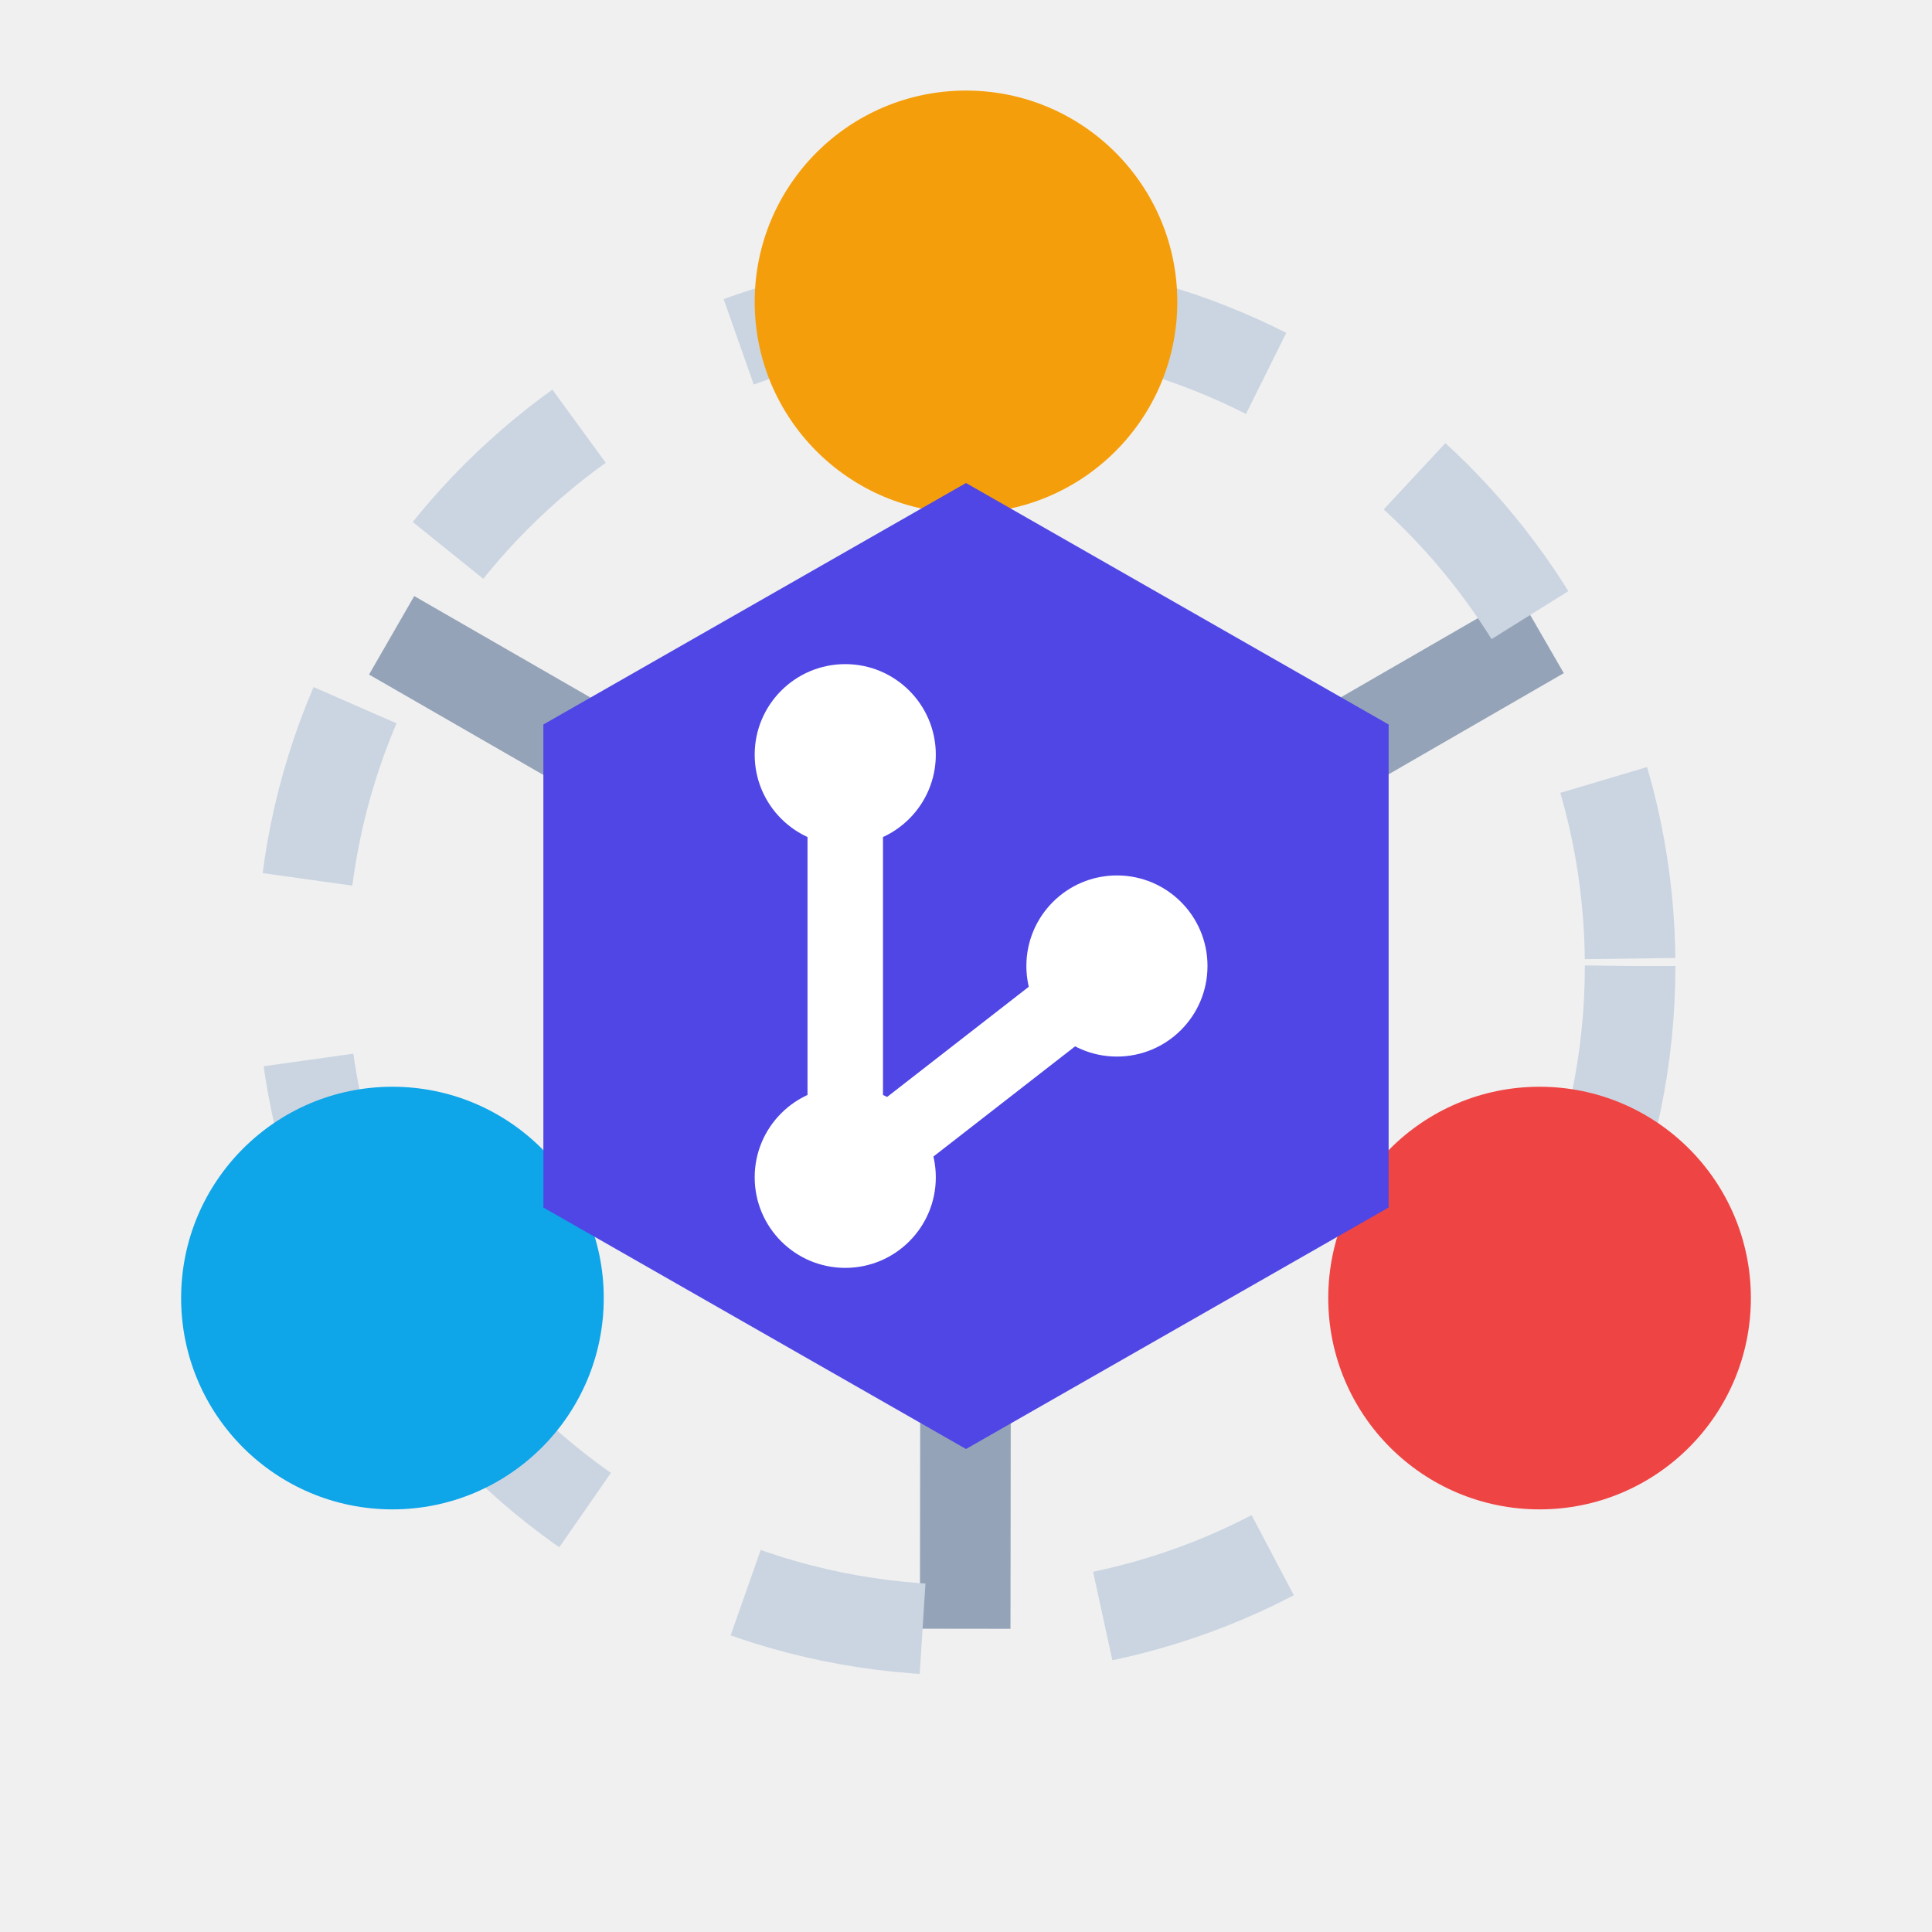
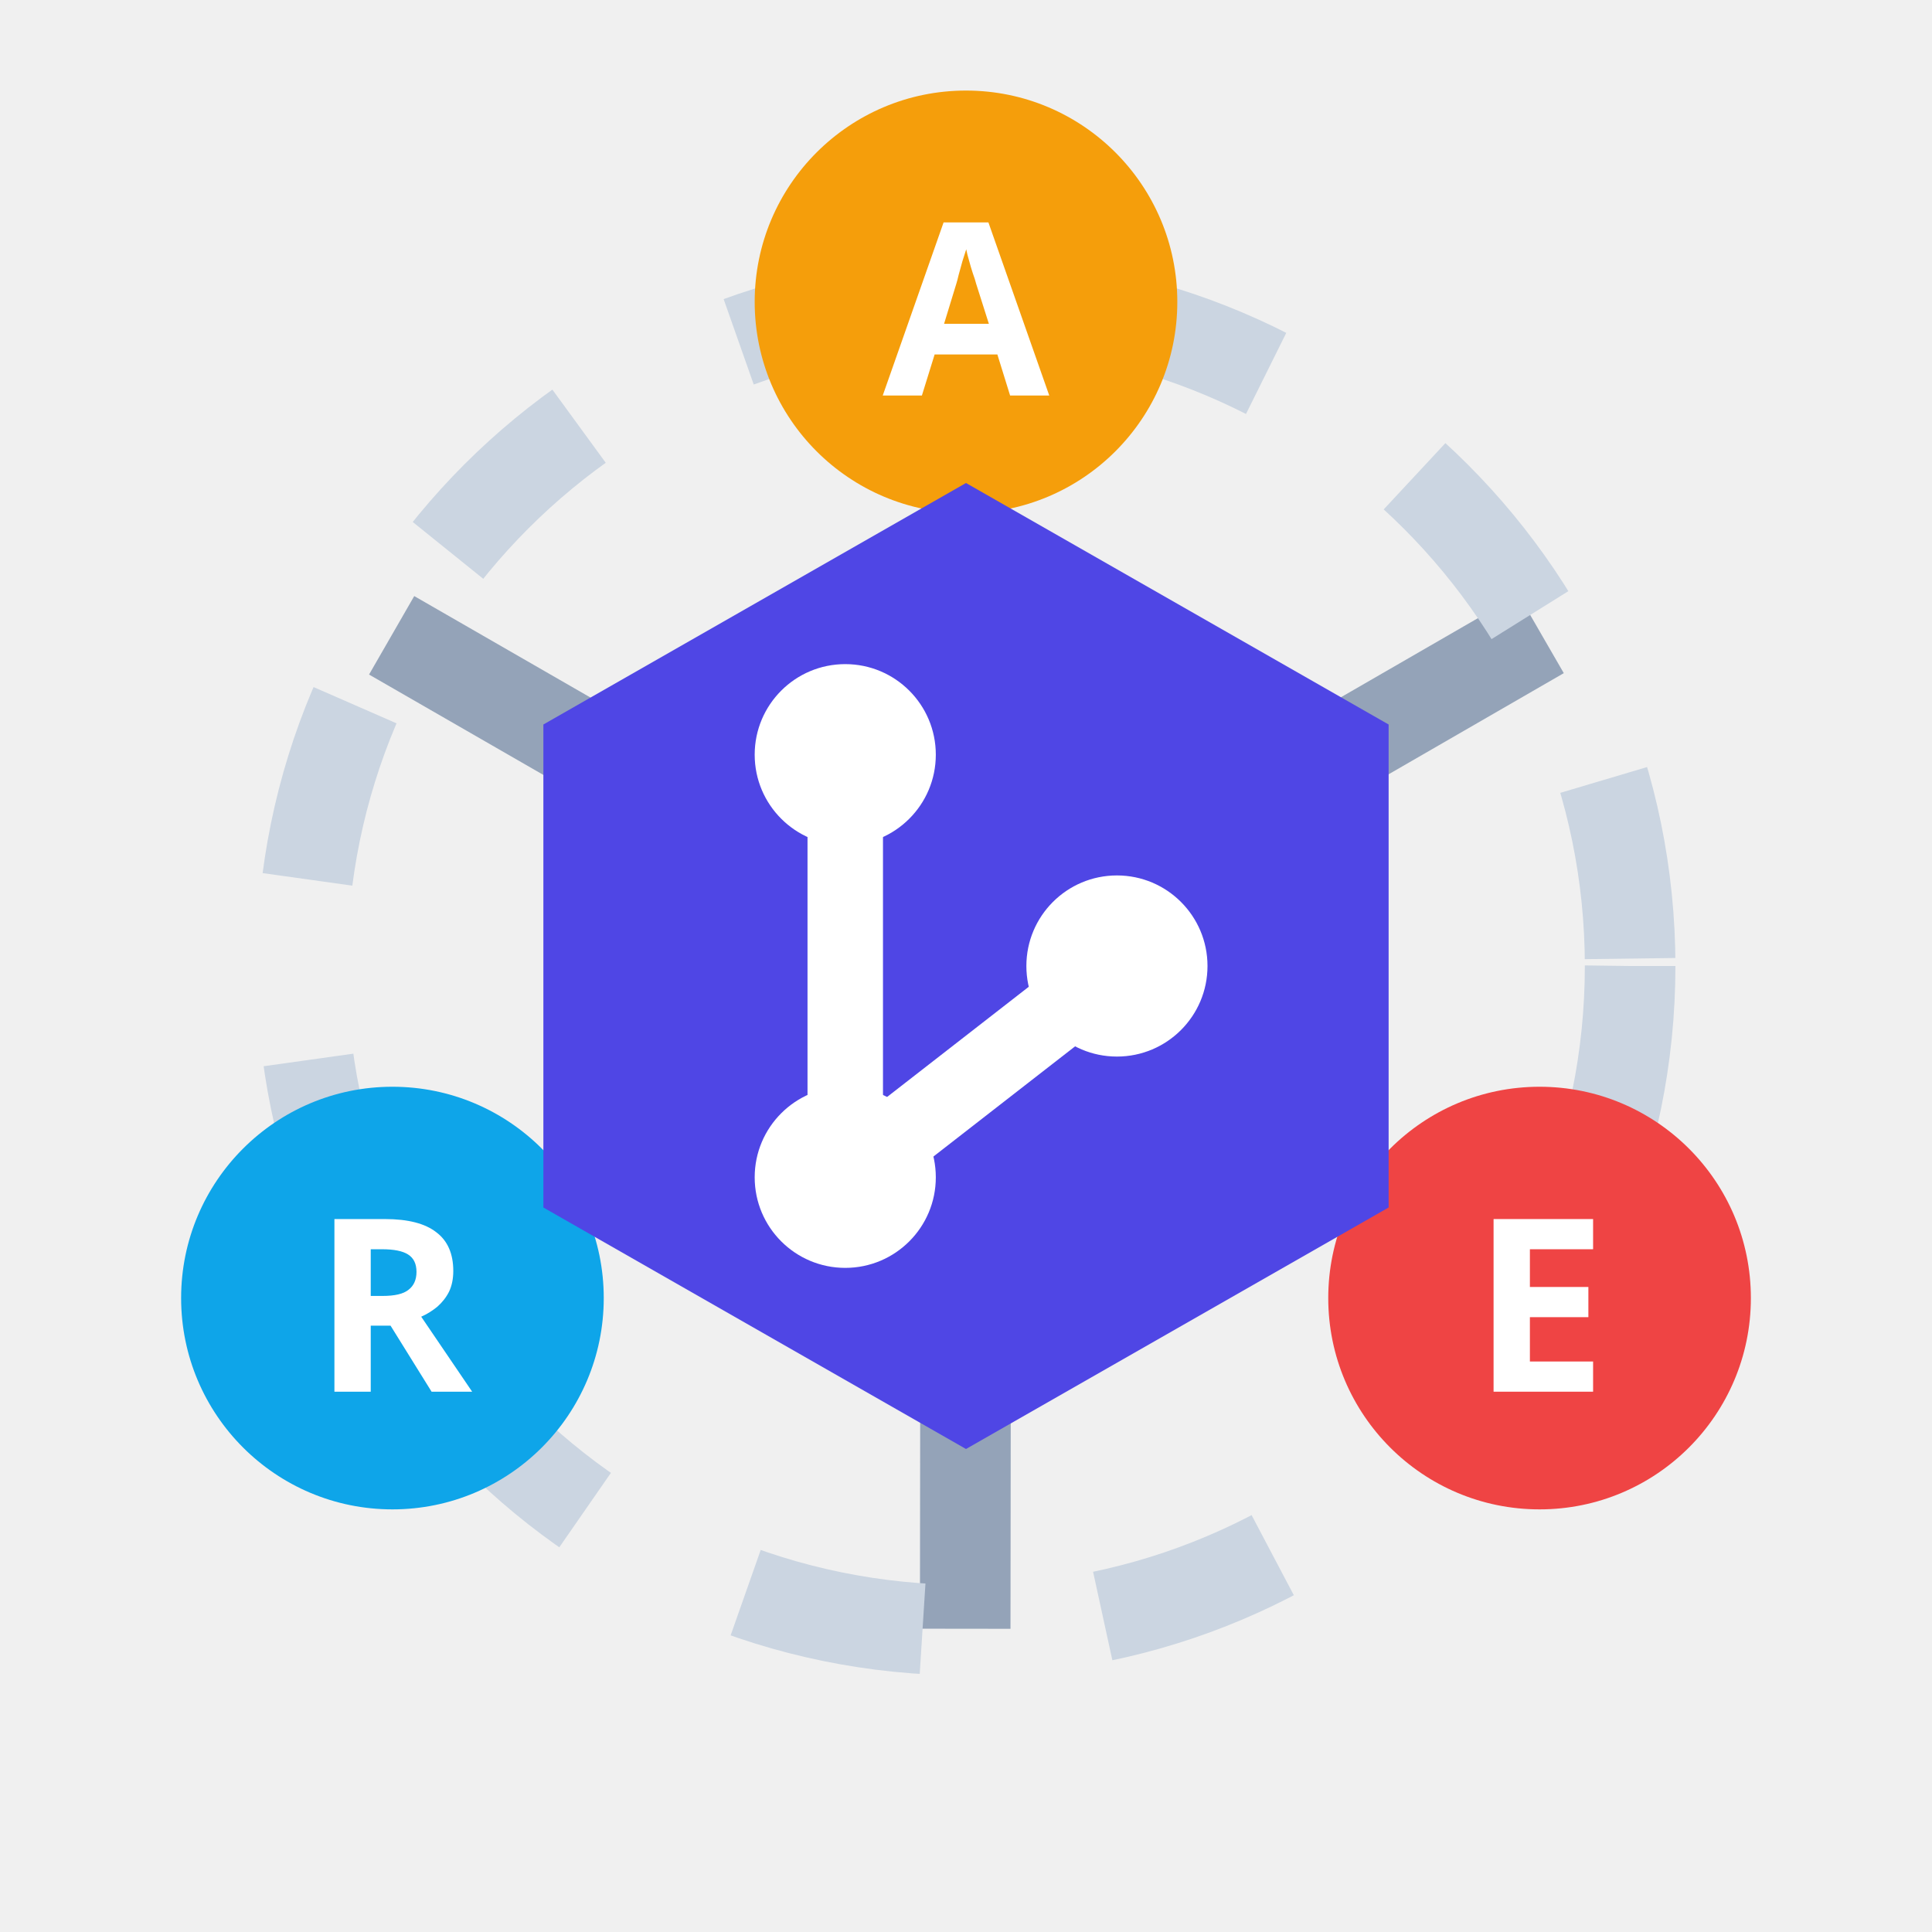
<svg xmlns="http://www.w3.org/2000/svg" viewBox="0 0 64 64">
  <g transform="rotate(60 32 32)">
    <line x1="32" y1="32" x2="32" y2="10" stroke="#94A3B8" stroke-width="3" />
    <line x1="32" y1="32" x2="13" y2="43" stroke="#94A3B8" stroke-width="3" />
    <line x1="32" y1="32" x2="51" y2="43" stroke="#94A3B8" stroke-width="3" />
  </g>
  <circle cx="32" cy="32" r="22" stroke="#CBD5E1" stroke-width="3" stroke-dasharray="6 6" fill="none" />
  <circle cx="32" cy="10" r="7" fill="#F59E0B" />
+   <text x="32" y="10" text-anchor="middle" dominant-baseline="central" fill="#FFFFFF" font-size="8" font-weight="bold" font-family="sans-serif">A</text>
  <circle cx="13" cy="43" r="7" fill="#0EA5E9" />
+   <text x="13" y="43" text-anchor="middle" dominant-baseline="central" fill="#FFFFFF" font-size="8" font-weight="bold" font-family="sans-serif">R</text>
  <circle cx="51" cy="43" r="7" fill="#EF4444" />
+   <text x="51" y="43" text-anchor="middle" dominant-baseline="central" fill="#FFFFFF" font-size="8" font-weight="bold" font-family="sans-serif">E</text>
  <path d="M32 16 L46 24 L46 40 L32 48 L18 40 L18 24 Z" fill="#4F46E5" />
  <line x1="28" y1="25" x2="28" y2="39" stroke="#FFFFFF" stroke-width="2.5" stroke-linecap="round" />
  <line x1="28" y1="39" x2="37" y2="32" stroke="#FFFFFF" stroke-width="2.5" stroke-linecap="round" />
  <circle cx="28" cy="25" r="3" fill="#FFFFFF" />
  <circle cx="28" cy="39" r="3" fill="#FFFFFF" />
  <circle cx="37" cy="32" r="3" fill="#FFFFFF" />
</svg>
